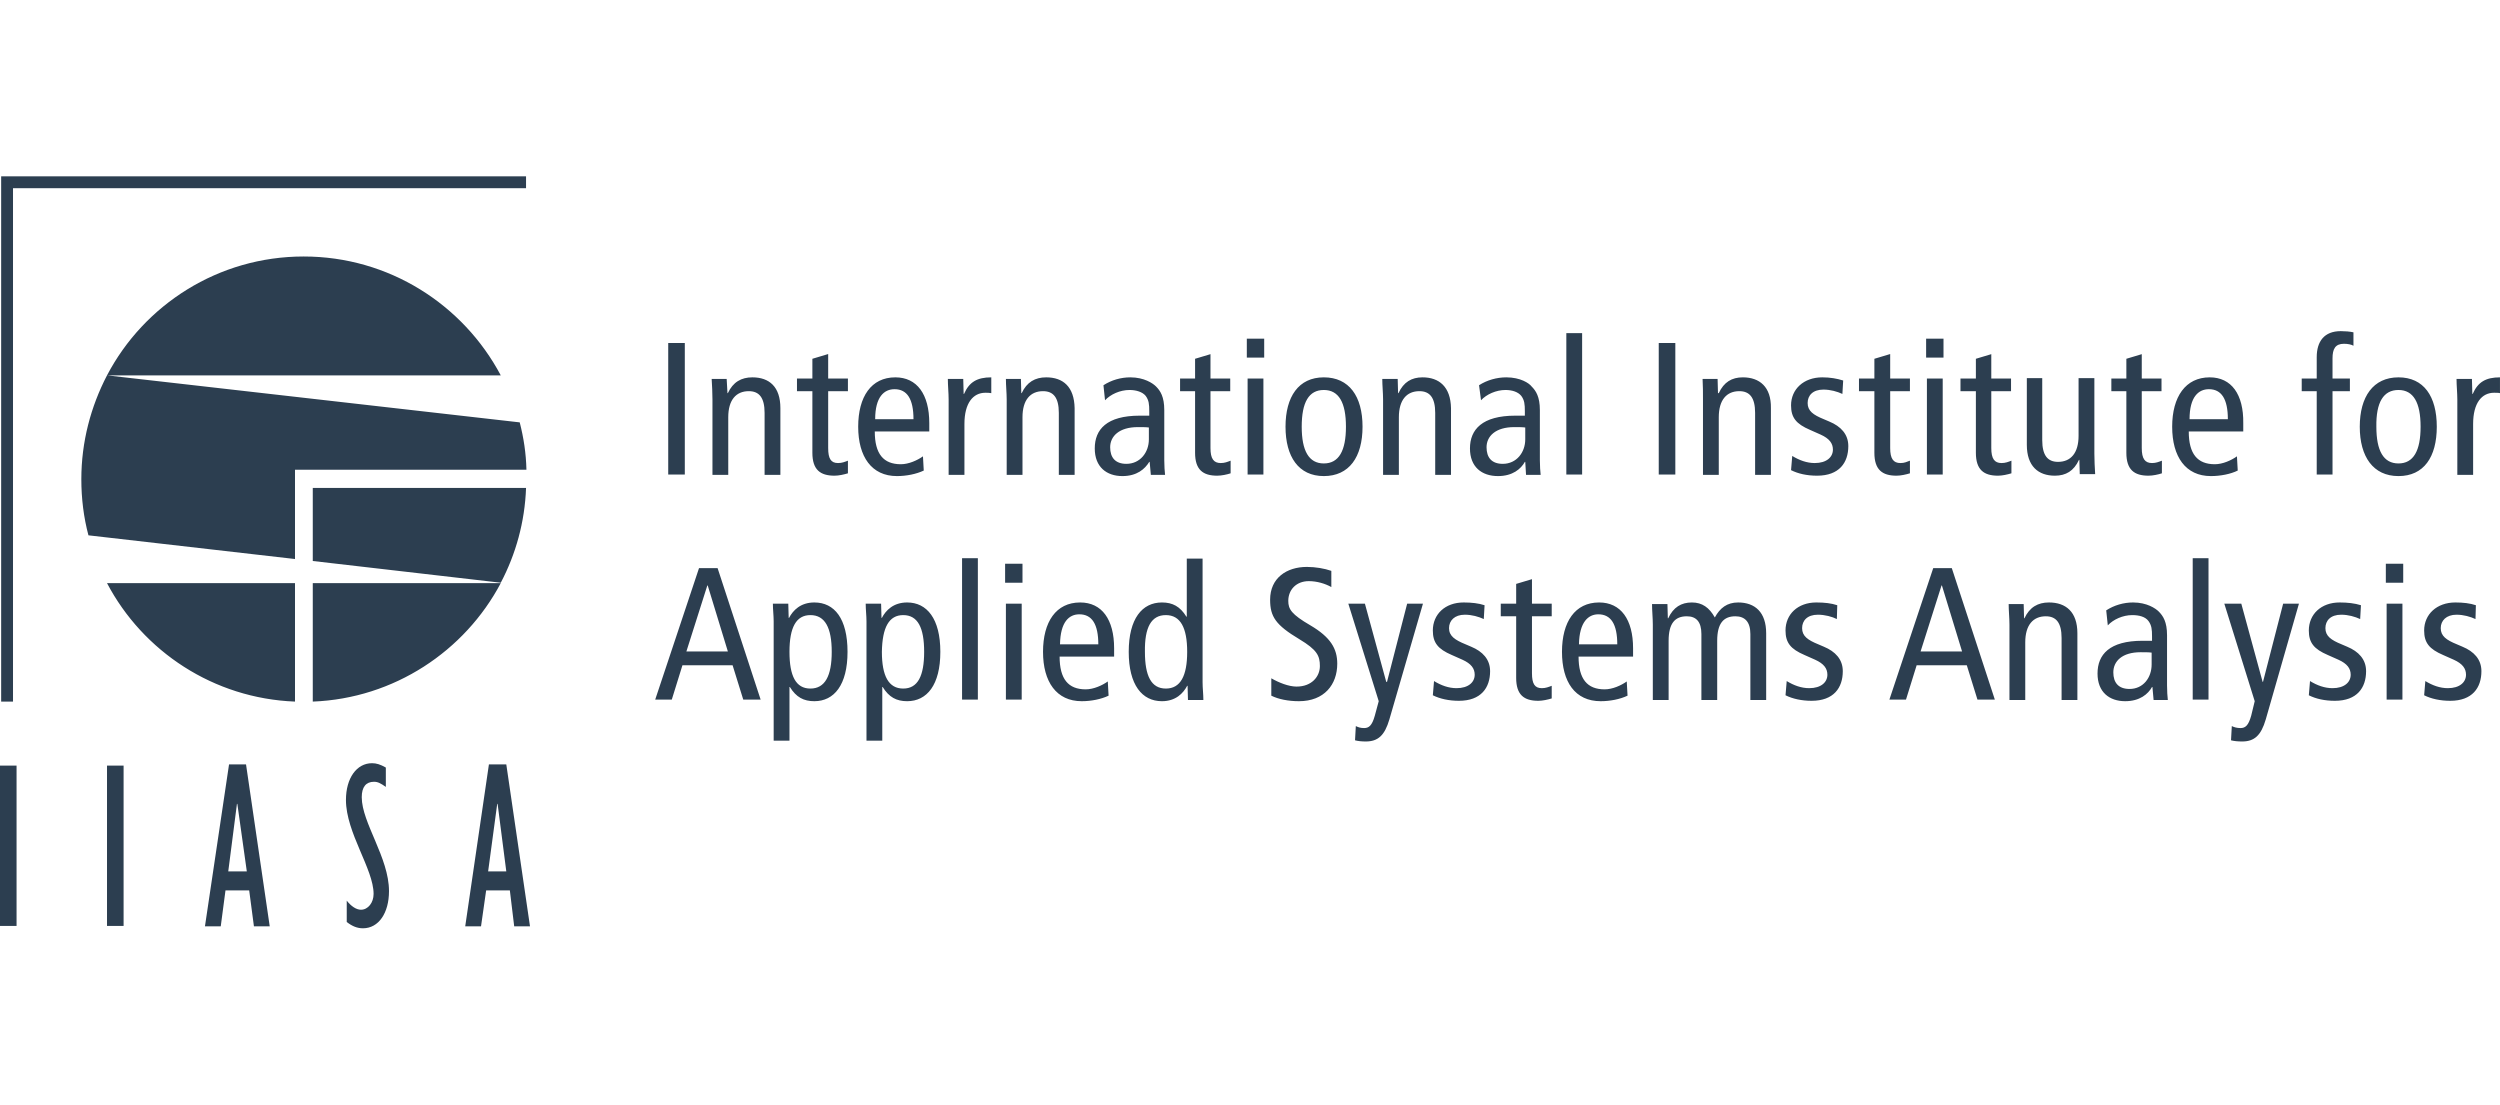
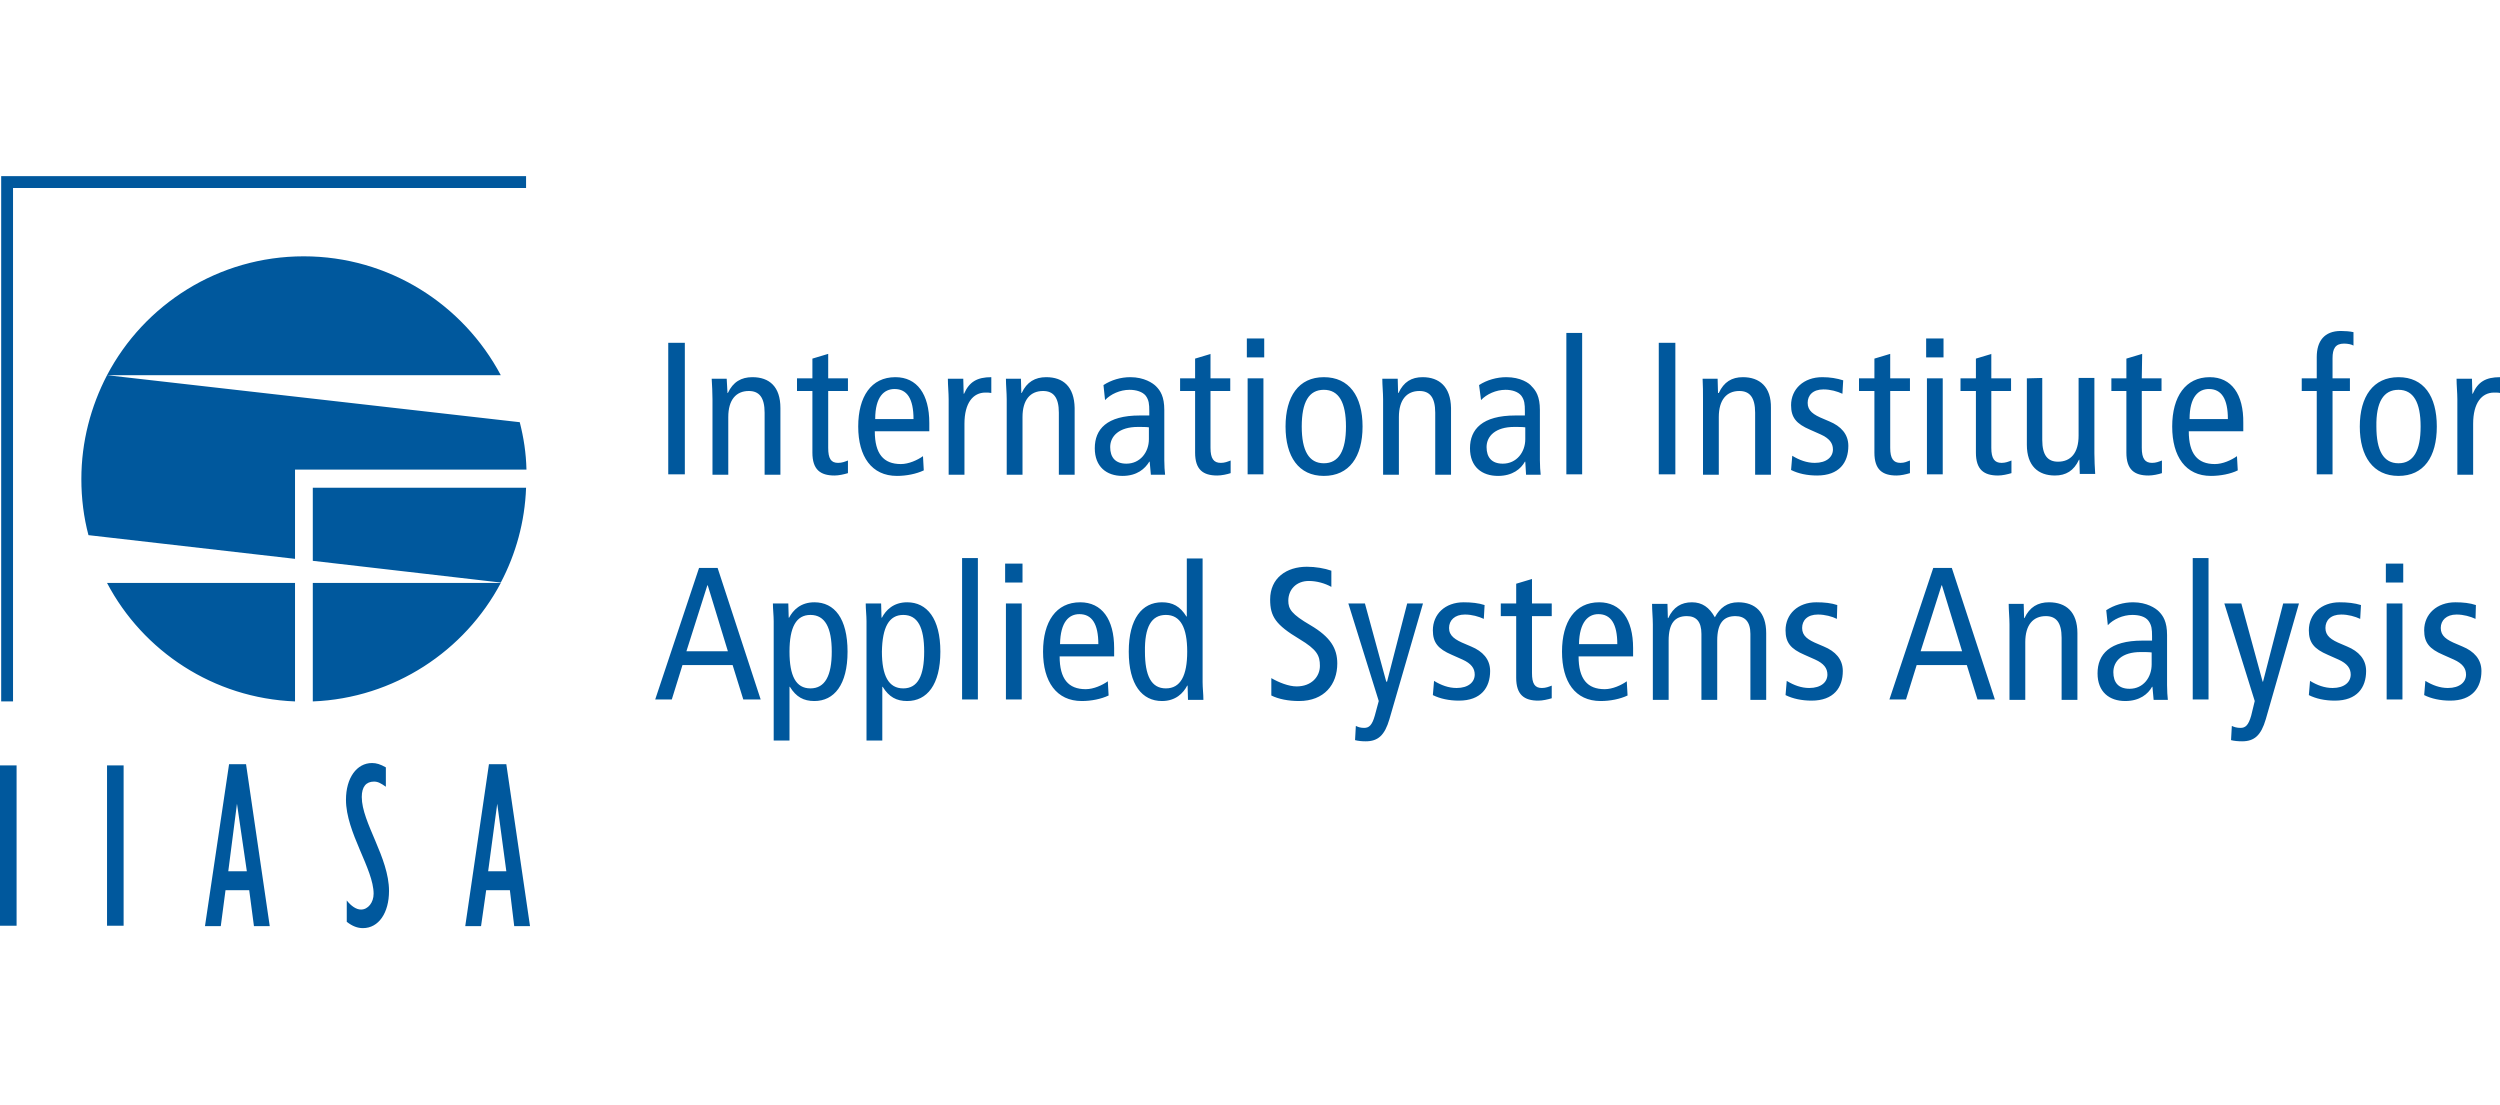
- <svg xmlns="http://www.w3.org/2000/svg" viewBox="0 0 633 279.7">
-   <path fill="#2c3e50" d="M.294 44.644v133h3v-130h129.9v-3H.294zm76.6 20.3c-21.6 0-40.4 12.2-49.8 30.1h99.7c-9.5-17.9-28.3-30.1-49.9-30.1zm-49.8 30.1c-4.1 7.9-6.5 16.8-6.5 26.3 0 4.9.6 9.7 1.8 14.2l52.3 6v-22.6h58.6c-.1-4.2-.7-8.1-1.7-12l-104.5-11.9zm565.6-11.2c-4.2 0-6.1 2.6-6.1 6.6v5.4h-3.8v3.2h3.8v21.1h4v-21.1h4.4v-3.2h-4.4v-5.1c0-2.4.7-3.7 2.9-3.7 1 0 1.9.2 2.4.5v-3.4c-.9-.2-2.1-.3-3.2-.3zm-196.1.5v35.8h4v-35.8h-4zm-80.9 1.4v4.8h4.4v-4.8h-4.4zm172 0v4.8h4.4v-4.8h-4.4zm-318.5 1.1v33.3h4.2v-33.3h-4.2zm250.8 0v33.3h4.2v-33.3h-4.2zm-210.3 2.8l-4 1.2v5h-3.9v3.2h3.9v15.6c0 4.3 2 5.8 5.6 5.8 1.1 0 2.4-.3 3.4-.6v-3.2c-.8.3-1.5.6-2.5.6-1.8 0-2.5-1.1-2.5-3.8v-14.4h5v-3.2h-5v-6.2zm96.9 0l-4 1.2v5h-3.8v3.2h3.8v15.6c0 4.3 2 5.8 5.6 5.8 1.1 0 2.5-.3 3.4-.6v-3.2c-.8.3-1.5.6-2.5.6-1.8 0-2.6-1.1-2.6-3.8v-14.4h5v-3.2h-5v-6.2zm172 0l-4 1.2v5h-3.9v3.2h3.9v15.6c0 4.3 2 5.8 5.6 5.8 1.1 0 2.4-.3 3.4-.6v-3.2c-.8.3-1.4.6-2.4.6-1.8 0-2.6-1.1-2.6-3.8v-14.4h5v-3.2h-5v-6.2zm25.7 0l-4 1.2v5h-3.9v3.2h3.9v15.6c0 4.3 2 5.8 5.6 5.8 1.1 0 2.4-.3 3.4-.6v-3.2c-.8.3-1.5.6-2.5.6-1.8 0-2.6-1.1-2.6-3.8v-14.4h5v-3.2h-5v-6.2zm38.1 0l-4 1.2v5h-3.8v3.2h3.8v15.6c0 4.3 2 5.8 5.6 5.8 1.1 0 2.5-.3 3.4-.6v-3.2c-.8.3-1.5.6-2.5.6-1.8 0-2.6-1.1-2.6-3.8v-14.4h5v-3.2h-5v-6.2zm-351.9 5.9c-2.8 0-4.9 1.2-6.2 4h-.1l-.2-3.6h-3.8c.1 1.7.2 3.5.2 5.2v19.1h4v-14.6c0-4.4 2-6.6 5.2-6.6 2.6 0 4 1.6 4 5.5v15.7h4v-16.9c0-5.4-2.8-7.8-7.1-7.8zm36.2 0c-6.1 0-9.4 4.9-9.4 12.5s3.4 12.5 9.8 12.5c2.4 0 4.9-.5 6.8-1.4l-.2-3.6c-1.4 1-3.6 2-5.6 2-4.4 0-6.6-2.6-6.6-8.3h13.8v-2.1c0-7.3-3.1-11.6-8.6-11.6zm24.3 0c-3.6 0-5.6 1.2-6.9 4.2h-.1l-.1-3.8h-3.9c0 1.7.2 3.5.2 5.2v19.1h4v-12.9c0-5.3 2.2-7.9 5.3-7.9.5 0 1 0 1.5.1v-4zm13.9 0c-2.8 0-4.9 1.2-6.2 4h-.1l-.1-3.6h-3.8c0 1.7.2 3.5.2 5.2v19.1h4v-14.6c0-4.4 2-6.6 5.2-6.6 2.6 0 4 1.6 4 5.5v15.7h4v-16.9c-.1-5.4-2.9-7.8-7.2-7.8zm21.3 0c-2.4 0-4.8.7-6.8 2l.4 3.8c1.4-1.5 3.8-2.6 6.2-2.6 1.7 0 3.3.5 4.1 1.5.8 1.1.9 2.1.9 3.9v1.1h-2.4c-8.4 0-11.4 3.5-11.4 8.3 0 4.7 3 7 7 7 3.7 0 5.7-1.8 6.8-3.6h.1l.3 3.3h3.6c-.1-.9-.2-2.3-.2-3.7v-12.7c0-3.4-1-4.9-2.1-6-.8-.8-3-2.3-6.5-2.3zm49 0c-6.4 0-9.7 4.9-9.7 12.5s3.3 12.5 9.7 12.5c6.4 0 9.8-4.8 9.8-12.5s-3.4-12.5-9.8-12.5zm25 0c-2.8 0-4.8 1.2-6.1 4h-.1l-.1-3.6h-3.9c0 1.7.2 3.5.2 5.2v19.1h4v-14.6c0-4.4 2-6.6 5.2-6.6 2.6 0 4 1.6 4 5.5v15.7h4v-16.9c-.1-5.4-3-7.8-7.2-7.8zm21.2 0c-2.4 0-4.9.7-6.9 2l.5 3.8c1.4-1.5 3.8-2.6 6.2-2.6 1.7 0 3.2.5 4 1.5.8 1.1.9 2.1.9 3.9v1.1h-2.4c-8.4 0-11.5 3.5-11.5 8.3 0 4.7 3 7 7.1 7 3.7 0 5.8-1.8 6.8-3.6h.1l.2 3.3h3.7c-.1-.9-.2-2.3-.2-3.7v-12.7c0-3.4-1-4.9-2.1-6-.6-.8-2.8-2.3-6.4-2.3zm59.9 0c-2.8 0-4.8 1.2-6.1 4h-.2l-.1-3.6h-3.8c.1 1.7.1 3.5.1 5.2v19.1h4v-14.6c0-4.4 2-6.6 5.2-6.6 2.6 0 4 1.6 4 5.5v15.7h4v-16.9c.1-5.4-2.9-7.8-7.1-7.8zm20.1 0c-4.7 0-7.9 3-7.9 7.1 0 3.1 1.3 4.7 4.8 6.2l2.7 1.2c2.2 1 3.1 2.2 3.1 3.8 0 1.9-1.6 3.4-4.6 3.4-2 0-3.9-.7-5.7-1.8l-.3 3.6c1.8.9 4 1.4 6.6 1.4 5.6 0 7.9-3.3 7.9-7.5 0-3-1.9-5-4.8-6.2l-1.4-.6c-2.7-1.1-4.1-2.1-4.1-4.1 0-1.9 1.3-3.4 4-3.4 1.8 0 3.5.5 4.8 1.1l.2-3.4c-1.6-.5-3.3-.8-5.3-.8zm98.1 0c-6.1 0-9.5 4.9-9.5 12.5s3.4 12.5 9.8 12.5c2.4 0 5-.5 6.8-1.4l-.2-3.6c-1.4 1-3.6 2-5.6 2-4.4 0-6.6-2.6-6.6-8.3h13.8v-2.1c.1-7.3-3-11.6-8.5-11.6zm47.8 0c-6.4 0-9.8 4.9-9.8 12.5s3.4 12.5 9.8 12.5 9.7-4.8 9.7-12.5-3.3-12.5-9.7-12.5zm25.7 0c-3.6 0-5.6 1.2-6.9 4.2h-.1l-.1-3.8h-3.9c0 1.7.2 3.5.2 5.2v19.1h4v-12.9c0-5.3 2.2-7.9 5.3-7.9.5 0 1.1 0 1.5.1v-4zm-317.1.3v24.3h4v-24.3h-4zm172 0v24.3h4v-24.3h-4zm25.3 0v16.8c0 5.4 2.9 7.8 7.1 7.8 2.8 0 4.8-1.2 6.1-4h.1l.1 3.6h3.9c-.1-1.7-.2-3.5-.2-5.2v-19.1h-4v14.6c0 4.4-2 6.6-5.2 6.6-2.6 0-4-1.6-4-5.5v-15.7h-3.9zm-286.7 2.7c3.2 0 4.8 2.5 4.8 7.6h-9.7c0-5.7 2.3-7.6 4.9-7.6zm332.8 0c3.2 0 4.8 2.5 4.8 7.6h-9.7c0-5.7 2.3-7.6 4.9-7.6zm-224.1.2c3.8 0 5.6 3.2 5.6 9.3 0 6.1-1.8 9.3-5.6 9.3s-5.6-3.2-5.6-9.3c0-6.2 1.8-9.3 5.6-9.3zm272.1 0c3.8 0 5.6 3.2 5.6 9.3 0 6.1-1.8 9.3-5.6 9.3s-5.6-3.2-5.6-9.3c-.1-6.2 1.8-9.3 5.6-9.3zm-319.2 9.4c1.1 0 2.1 0 2.8.1v3c0 3.3-2.2 6.2-5.7 6.2-2.8 0-4.1-1.6-4.1-4.2 0-2.8 2.3-5.1 7-5.1zm95.3 0c1.1 0 2.1 0 2.8.1v3c0 3.3-2.2 6.2-5.7 6.2-2.8 0-4.1-1.6-4.1-4.2 0-2.8 2.3-5.1 7-5.1zm-304.2 15.4v18.5l47.6 5.5c3.8-7.2 6.1-15.4 6.4-24h-54zm47.6 24.1h-47.6v30c20.6-.8 38.5-12.8 47.6-30zm116.8-6.3v35.8h4v-35.8h-4zm56.9 0v14.8h-.1c-1.6-2.6-3.5-3.6-6.2-3.6-5 0-8.4 4.1-8.4 12.5s3.4 12.5 8.4 12.5c3.5 0 5.4-2 6.4-3.9h.1l.1 3.6h3.9c0-1.5-.2-3-.2-4.5v-31.3h-4zm254.7 0v35.8h4v-35.8h-4zm-300.7 1.4v4.8h4.4v-4.8h-4.4zm349.6 0v4.8h4.4v-4.8h-4.4zm-273.2.8c-5.1 0-9.3 2.8-9.3 8.3 0 4.3 1.4 6.4 7.4 10 4.5 2.7 5.2 4.2 5.2 6.8 0 2.7-2.1 5.2-5.9 5.2-2 0-4.5-1-6.4-2.1v4.4c1.8.9 4.3 1.4 7 1.4 6.4 0 9.7-4.2 9.7-9.5 0-3.8-1.7-6.7-6.8-9.7-4.8-2.8-5.6-4.1-5.6-6.2 0-2.8 2-5 5.2-5 2 0 4.1.6 5.7 1.5v-4.1c-1.7-.6-4-1-6.2-1zm-153.9.3l-11.1 33.3h4.2l2.7-8.7h12.7l2.7 8.7h4.4l-10.9-33.3h-4.7zm312.5 0l-11.1 33.3h4.2l2.7-8.7h12.7l2.7 8.7h4.4l-10.9-33.3h-4.7zm-101.6 2.8l-4 1.2v5h-3.9v3.2h3.9v15.6c0 4.3 2 5.8 5.6 5.8 1.1 0 2.4-.3 3.4-.6v-3.2c-.8.3-1.5.6-2.5.6-1.8 0-2.5-1.1-2.5-3.8v-14.4h5v-3.2h-5v-6.2zm-360.8 1c9.1 17.3 27 29.2 47.6 30v-30h-47.6zm152 .6h.1l5.1 16.7h-10.5l5.3-16.7zm312.5 0h.1l5.1 16.7h-10.5l5.3-16.7zm-285.4 4.3c-3.5 0-5.4 2-6.4 3.9h-.1l-.1-3.6h-3.9c0 1.5.2 3 .2 4.5v30.2h4v-13.6h.1c1.6 2.6 3.5 3.6 6.2 3.6 5 0 8.4-4.1 8.4-12.5s-3.3-12.5-8.4-12.5zm23.5 0c-3.5 0-5.4 2-6.4 3.9h-.1l-.1-3.6h-3.9c0 1.5.2 3 .2 4.5v30.2h4v-13.6h.1c1.6 2.6 3.5 3.6 6.2 3.6 5 0 8.4-4.1 8.4-12.5s-3.4-12.5-8.4-12.5zm43.8 0c-6.1 0-9.4 4.9-9.4 12.5s3.4 12.5 9.8 12.5c2.4 0 4.9-.5 6.8-1.4l-.2-3.6c-1.4 1-3.6 2-5.6 2-4.4 0-6.6-2.6-6.6-8.3h13.8v-2.1c0-7.3-3.1-11.6-8.6-11.6zm97.1 0c-4.7 0-7.8 3-7.8 7.1 0 3.1 1.3 4.7 4.8 6.2l2.7 1.2c2.2 1 3.1 2.2 3.1 3.8 0 1.9-1.6 3.4-4.6 3.4-2 0-3.9-.7-5.7-1.8l-.3 3.6c1.8.9 4.1 1.4 6.6 1.4 5.6 0 7.9-3.3 7.9-7.5 0-3-1.9-5-4.8-6.2l-1.4-.6c-2.7-1.1-4.2-2.1-4.2-4.1 0-1.9 1.4-3.4 4-3.4 1.8 0 3.5.5 4.8 1.1l.2-3.5c-1.5-.5-3.3-.7-5.3-.7zm34.3 0c-6.1 0-9.4 4.9-9.4 12.5s3.3 12.5 9.8 12.5c2.4 0 4.9-.5 6.8-1.4l-.2-3.6c-1.4 1-3.6 2-5.6 2-4.4 0-6.6-2.6-6.6-8.3h13.8v-2.1c0-7.3-3.1-11.6-8.6-11.6zm23.5 0c-2.7 0-4.7 1.2-6 4h-.1l-.1-3.6h-3.9c0 1.7.2 3.5.2 5.2v19.1h4v-15c0-4.4 1.6-6.2 4.6-6.2 2.4 0 3.7 1.4 3.7 4.5v16.7h4v-15c0-4.4 1.6-6.2 4.6-6.2 2.4 0 3.8 1.4 3.8 4.5v16.7h4v-16.9c0-5.3-2.8-7.8-7.1-7.8-2.8 0-4.6 1.4-5.9 3.8-1.4-2.5-3.2-3.8-5.8-3.8zm31.5 0c-4.7 0-7.8 3-7.8 7.1 0 3.1 1.3 4.7 4.8 6.2l2.7 1.2c2.2 1 3.1 2.2 3.1 3.8 0 1.9-1.6 3.4-4.6 3.4-2 0-3.9-.7-5.7-1.8l-.3 3.6c1.8.9 4.1 1.4 6.6 1.4 5.6 0 7.9-3.3 7.9-7.5 0-3-1.9-5-4.8-6.2l-1.4-.6c-2.7-1.1-4.1-2.1-4.1-4.1 0-1.9 1.3-3.4 4-3.4 1.8 0 3.6.5 4.8 1.1l.1-3.5c-1.5-.5-3.2-.7-5.3-.7zm58.9 0c-2.8 0-4.9 1.2-6.2 4h-.1l-.1-3.6h-3.8c0 1.7.2 3.5.2 5.2v19.1h4v-14.6c0-4.4 2-6.6 5.2-6.6 2.6 0 4 1.6 4 5.5v15.7h4v-16.9c0-5.4-2.9-7.8-7.2-7.8zm21.3 0c-2.4 0-4.8.7-6.8 2l.4 3.8c1.4-1.5 3.8-2.6 6.2-2.6 1.7 0 3.3.4 4.1 1.5.8 1.1.9 2.1.9 3.9v1.1h-2.4c-8.4 0-11.4 3.5-11.4 8.3 0 4.7 3 7 7 7 3.7 0 5.8-1.8 6.8-3.6h.1l.3 3.3h3.6c-.1-.9-.2-2.3-.2-3.7v-12.7c0-3.4-1-4.9-2.1-6-.8-.8-3-2.3-6.5-2.3zm52.3 0c-4.7 0-7.8 3-7.8 7.1 0 3.1 1.3 4.7 4.8 6.2l2.7 1.2c2.2 1 3.1 2.2 3.1 3.8 0 1.9-1.6 3.4-4.6 3.4-2 0-3.9-.7-5.7-1.8l-.3 3.6c1.8.9 4 1.4 6.6 1.4 5.6 0 7.9-3.3 7.9-7.5 0-3-1.9-5-4.8-6.2l-1.4-.6c-2.7-1.1-4.1-2.1-4.1-4.1 0-1.9 1.3-3.4 4-3.4 1.8 0 3.5.5 4.8 1.1l.2-3.5c-1.6-.5-3.4-.7-5.4-.7zm29.3 0c-4.7 0-7.9 3-7.9 7.1 0 3.1 1.3 4.7 4.8 6.2l2.7 1.2c2.2 1 3.1 2.2 3.1 3.8 0 1.9-1.6 3.4-4.6 3.4-2 0-3.9-.7-5.7-1.8l-.3 3.6c1.8.9 4.1 1.4 6.6 1.4 5.6 0 7.9-3.3 7.9-7.5 0-3-1.9-5-4.8-6.2l-1.4-.6c-2.7-1.1-4.1-2.1-4.1-4.1 0-1.9 1.4-3.4 4-3.4 1.8 0 3.5.5 4.8 1.1l.1-3.5c-1.5-.5-3.2-.7-5.2-.7zm-367 .3v24.3h4v-24.3h-4zm86.7 0l7.7 24.7-1 3.7c-.7 2.5-1.5 3.1-2.7 3.1-.9 0-1.5-.2-2.1-.5l-.2 3.6c.7.2 1.7.3 2.7.3 3.1 0 4.8-1.5 6-5.6l8.5-29.3h-4l-5.1 19.8h-.2l-5.4-19.8h-4.2zm221.8 0l7.7 24.7-.9 3.7c-.7 2.5-1.5 3.1-2.7 3.1-.9 0-1.6-.2-2.2-.5l-.2 3.6c.7.2 1.8.3 2.8.3 3.1 0 4.8-1.5 6-5.6l8.4-29.3h-4l-5.1 19.8h-.1l-5.4-19.8h-4.3zm41.1 0v24.3h4v-24.3h-4zm-331 2.7c3.2 0 4.8 2.5 4.8 7.6h-9.7c.1-5.7 2.3-7.6 4.9-7.6zm131.4 0c3.2 0 4.8 2.5 4.8 7.6h-9.7c.1-5.7 2.4-7.6 4.9-7.6zm-199.5.2c3.7 0 5.4 3.2 5.4 9.3 0 6.1-1.7 9.3-5.4 9.3s-5.3-3.2-5.3-9.3c0-6.2 1.7-9.3 5.3-9.3zm23.5 0c3.7 0 5.3 3.2 5.3 9.3 0 6.1-1.6 9.3-5.3 9.3-3.7 0-5.4-3.2-5.4-9.3.1-6.2 1.8-9.3 5.4-9.3zm66.5 0c3.7 0 5.4 3.2 5.4 9.3 0 6.1-1.7 9.3-5.4 9.3s-5.3-3.2-5.3-9.3c-.1-6.2 1.6-9.3 5.3-9.3zm246.8 9.4c1.1 0 2.1 0 2.8.1v3c0 3.3-2.1 6.2-5.6 6.2-2.8 0-4.1-1.6-4.1-4.2 0-2.8 2.2-5.1 6.9-5.1zm-447.8 28.1c-3.9 0-6.6 3.8-6.6 9.3 0 8.3 7 17.5 7 23.8 0 2.2-1.4 4-3.2 4-1.2 0-2.5-.9-3.6-2.3v5.4c1.4 1.1 2.7 1.6 4.1 1.6 4 0 6.6-3.9 6.6-9.4 0-8.5-6.9-17.3-6.9-23.8 0-2.6 1.1-3.9 3.1-3.9 1 0 1.7.4 3 1.3v-4.9c-1.4-.8-2.4-1.1-3.5-1.1zm-36.2.3l-6.1 41h4l1.2-9.1h6l1.2 9.1h4l-6-41h-4.3zm65.8 0l-6 41h4l1.3-9.1h6l1.1 9.1h4l-6-41h-4.4zm-123.8.3v40.6h4.2v-40.6h-4.2zm27.1 0v40.6h4.2v-40.6h-4.2zm32.9 9.7h.1l2.4 17.1h-4.7l2.2-17.1zm65.9 0h.1l2.2 17.1h-4.6l2.3-17.1z" />
+ <svg xmlns="http://www.w3.org/2000/svg" id="Ebene_1" x="0" y="0" version="1.1" viewBox="0 0 633 279.7" xml:space="preserve">
+   <style>.st0{fill:#00589d}</style>
+   <path d="M.3 44.6v133h3v-130h129.9v-3H.3zm76.6 20.3c-21.6 0-40.4 12.2-49.8 30.1h99.7c-9.5-17.9-28.3-30.1-49.9-30.1zM27.1 95c-4.1 7.9-6.5 16.8-6.5 26.3 0 4.9.6 9.7 1.8 14.2l52.3 6v-22.6h58.6c-.1-4.2-.7-8.1-1.7-12L27.1 95zm565.6-11.2c-4.2 0-6.1 2.6-6.1 6.6v5.4h-3.8V99h3.8v21.1h4V99h4.4v-3.2h-4.4v-5.1c0-2.4.7-3.7 2.9-3.7 1 0 1.9.2 2.4.5v-3.4c-.9-.2-2.1-.3-3.2-.3zm-196.1.5v35.8h4V84.3h-4zm-80.9 1.4v4.8h4.4v-4.8h-4.4zm172 0v4.8h4.4v-4.8h-4.4zm-318.5 1.1v33.3h4.2V86.8h-4.2zm250.8 0v33.3h4.2V86.8H420zm-210.3 2.8l-4 1.2v5h-3.9V99h3.9v15.6c0 4.3 2 5.8 5.6 5.8 1.1 0 2.4-.3 3.4-.6v-3.2c-.8.3-1.5.6-2.5.6-1.8 0-2.5-1.1-2.5-3.8V99h5v-3.2h-5v-6.2zm96.9 0l-4 1.2v5h-3.8V99h3.8v15.6c0 4.3 2 5.8 5.6 5.8 1.1 0 2.5-.3 3.4-.6v-3.2c-.8.3-1.5.6-2.5.6-1.8 0-2.6-1.1-2.6-3.8V99h5v-3.2h-5v-6.2h.1zm172 0l-4 1.2v5h-3.9V99h3.9v15.6c0 4.3 2 5.8 5.6 5.8 1.1 0 2.4-.3 3.4-.6v-3.2c-.8.3-1.4.6-2.4.6-1.8 0-2.6-1.1-2.6-3.8V99h5v-3.2h-5v-6.2zm25.7 0l-4 1.2v5h-3.9V99h3.9v15.6c0 4.3 2 5.8 5.6 5.8 1.1 0 2.4-.3 3.4-.6v-3.2c-.8.3-1.5.6-2.5.6-1.8 0-2.6-1.1-2.6-3.8V99h5v-3.2h-5v-6.2h.1zm38.1 0l-4 1.2v5h-3.8V99h3.8v15.6c0 4.3 2 5.8 5.6 5.8 1.1 0 2.5-.3 3.4-.6v-3.2c-.8.3-1.5.6-2.5.6-1.8 0-2.6-1.1-2.6-3.8V99h5v-3.2h-5l.1-6.2zm-351.9 5.9c-2.8 0-4.9 1.2-6.2 4h-.1l-.2-3.6h-3.8c.1 1.7.2 3.5.2 5.2v19.1h4v-14.6c0-4.4 2-6.6 5.2-6.6 2.6 0 4 1.6 4 5.5v15.7h4v-16.9c0-5.4-2.8-7.8-7.1-7.8zm36.2 0c-6.1 0-9.4 4.9-9.4 12.5s3.4 12.5 9.8 12.5c2.4 0 4.9-.5 6.8-1.4l-.2-3.6c-1.4 1-3.6 2-5.6 2-4.4 0-6.6-2.6-6.6-8.3h13.8v-2.1c0-7.3-3.1-11.6-8.6-11.6zm24.3 0c-3.6 0-5.6 1.2-6.9 4.2h-.1l-.1-3.8H240c0 1.7.2 3.5.2 5.2v19.1h4v-12.9c0-5.3 2.2-7.9 5.3-7.9.5 0 1 0 1.5.1v-4zm13.9 0c-2.8 0-4.9 1.2-6.2 4h-.1l-.1-3.6h-3.8c0 1.7.2 3.5.2 5.2v19.1h4v-14.6c0-4.4 2-6.6 5.2-6.6 2.6 0 4 1.6 4 5.5v15.7h4v-16.9c-.1-5.4-2.9-7.8-7.2-7.8zm21.3 0c-2.4 0-4.8.7-6.8 2l.4 3.8c1.4-1.5 3.8-2.6 6.2-2.6 1.7 0 3.3.5 4.1 1.5.8 1.1.9 2.1.9 3.9v1.1h-2.4c-8.4 0-11.4 3.5-11.4 8.3 0 4.7 3 7 7 7 3.7 0 5.7-1.8 6.8-3.6h.1l.3 3.3h3.6c-.1-.9-.2-2.3-.2-3.7v-12.7c0-3.4-1-4.9-2.1-6-.8-.8-3-2.3-6.5-2.3zm49 0c-6.4 0-9.7 4.9-9.7 12.5s3.3 12.5 9.7 12.5c6.4 0 9.8-4.8 9.8-12.5s-3.4-12.5-9.8-12.5zm25 0c-2.8 0-4.8 1.2-6.1 4h-.1l-.1-3.6H350c0 1.7.2 3.5.2 5.2v19.1h4v-14.6c0-4.4 2-6.6 5.2-6.6 2.6 0 4 1.6 4 5.5v15.7h4v-16.9c-.1-5.4-3-7.8-7.2-7.8zm21.2 0c-2.4 0-4.9.7-6.9 2l.5 3.8c1.4-1.5 3.8-2.6 6.2-2.6 1.7 0 3.2.5 4 1.5.8 1.1.9 2.1.9 3.9v1.1h-2.4c-8.4 0-11.5 3.5-11.5 8.3 0 4.7 3 7 7.1 7 3.7 0 5.8-1.8 6.8-3.6h.1l.2 3.3h3.7c-.1-.9-.2-2.3-.2-3.7v-12.7c0-3.4-1-4.9-2.1-6-.6-.8-2.8-2.3-6.4-2.3zm59.9 0c-2.8 0-4.8 1.2-6.1 4h-.2l-.1-3.6h-3.8c.1 1.7.1 3.5.1 5.2v19.1h4v-14.6c0-4.4 2-6.6 5.2-6.6 2.6 0 4 1.6 4 5.5v15.7h4v-16.9c.1-5.4-2.9-7.8-7.1-7.8zm20.1 0c-4.7 0-7.9 3-7.9 7.1 0 3.1 1.3 4.7 4.8 6.2l2.7 1.2c2.2 1 3.1 2.2 3.1 3.8 0 1.9-1.6 3.4-4.6 3.4-2 0-3.9-.7-5.7-1.8l-.3 3.6c1.8.9 4 1.4 6.6 1.4 5.6 0 7.9-3.3 7.9-7.5 0-3-1.9-5-4.8-6.2l-1.4-.6c-2.7-1.1-4.1-2.1-4.1-4.1 0-1.9 1.3-3.4 4-3.4 1.8 0 3.5.5 4.8 1.1l.2-3.4c-1.6-.5-3.3-.8-5.3-.8zm98.1 0c-6.1 0-9.5 4.9-9.5 12.5s3.4 12.5 9.8 12.5c2.4 0 5-.5 6.8-1.4l-.2-3.6c-1.4 1-3.6 2-5.6 2-4.4 0-6.6-2.6-6.6-8.3H568v-2.1c.1-7.3-3-11.6-8.5-11.6zm47.8 0c-6.4 0-9.8 4.9-9.8 12.5s3.4 12.5 9.8 12.5 9.7-4.8 9.7-12.5-3.3-12.5-9.7-12.5zm25.7 0c-3.6 0-5.6 1.2-6.9 4.2h-.1l-.1-3.8H622c0 1.7.2 3.5.2 5.2v19.1h4v-12.9c0-5.3 2.2-7.9 5.3-7.9.5 0 1.1 0 1.5.1v-4zm-317.1.3v24.3h4V95.8h-4zm172 0v24.3h4V95.8h-4zm25.3 0v16.8c0 5.4 2.9 7.8 7.1 7.8 2.8 0 4.8-1.2 6.1-4h.1l.1 3.6h3.9c-.1-1.7-.2-3.5-.2-5.2V95.7h-4v14.6c0 4.4-2 6.6-5.2 6.6-2.6 0-4-1.6-4-5.5V95.7l-3.9.1zm-286.7 2.7c3.2 0 4.8 2.5 4.8 7.6h-9.7c0-5.7 2.3-7.6 4.9-7.6zm332.8 0c3.2 0 4.8 2.5 4.8 7.6h-9.7c0-5.7 2.3-7.6 4.9-7.6zm-224.1.2c3.8 0 5.6 3.2 5.6 9.3 0 6.1-1.8 9.3-5.6 9.3s-5.6-3.2-5.6-9.3c0-6.2 1.8-9.3 5.6-9.3zm272.1 0c3.8 0 5.6 3.2 5.6 9.3 0 6.1-1.8 9.3-5.6 9.3s-5.6-3.2-5.6-9.3c-.1-6.2 1.8-9.3 5.6-9.3zm-319.2 9.4c1.1 0 2.1 0 2.8.1v3c0 3.3-2.2 6.2-5.7 6.2-2.8 0-4.1-1.6-4.1-4.2 0-2.8 2.3-5.1 7-5.1zm95.3 0c1.1 0 2.1 0 2.8.1v3c0 3.3-2.2 6.2-5.7 6.2-2.8 0-4.1-1.6-4.1-4.2 0-2.8 2.3-5.1 7-5.1zM79.2 123.5V142l47.6 5.5c3.8-7.2 6.1-15.4 6.4-24h-54zm47.6 24.1H79.2v30c20.6-.8 38.5-12.8 47.6-30zm116.8-6.3v35.8h4v-35.8h-4zm56.9 0v14.8h-.1c-1.6-2.6-3.5-3.6-6.2-3.6-5 0-8.4 4.1-8.4 12.5s3.4 12.5 8.4 12.5c3.5 0 5.4-2 6.4-3.9h.1l.1 3.6h3.9c0-1.5-.2-3-.2-4.5v-31.3h-4v-.1zm254.7 0v35.8h4v-35.8h-4zm-300.7 1.4v4.8h4.4v-4.8h-4.4zm349.6 0v4.8h4.4v-4.8h-4.4zm-273.2.8c-5.1 0-9.3 2.8-9.3 8.3 0 4.3 1.4 6.4 7.4 10 4.5 2.7 5.2 4.2 5.2 6.8 0 2.7-2.1 5.2-5.9 5.2-2 0-4.5-1-6.4-2.1v4.4c1.8.9 4.3 1.4 7 1.4 6.4 0 9.7-4.2 9.7-9.5 0-3.8-1.7-6.7-6.8-9.7-4.8-2.8-5.6-4.1-5.6-6.2 0-2.8 2-5 5.2-5 2 0 4.1.6 5.7 1.5v-4.1c-1.7-.6-4-1-6.2-1zm-153.9.3l-11.1 33.3h4.2l2.7-8.7h12.7l2.7 8.7h4.4l-10.9-33.3H177zm312.5 0l-11.1 33.3h4.2l2.7-8.7H498l2.7 8.7h4.4l-10.9-33.3h-4.7zm-101.6 2.8l-4 1.2v5H380v3.2h3.9v15.6c0 4.3 2 5.8 5.6 5.8 1.1 0 2.4-.3 3.4-.6v-3.2c-.8.3-1.5.6-2.5.6-1.8 0-2.5-1.1-2.5-3.8V156h5v-3.2h-5v-6.2zm-360.8 1c9.1 17.3 27 29.2 47.6 30v-30H27.1zm152 .6h.1l5.1 16.7h-10.5l5.3-16.7zm312.5 0h.1l5.1 16.7h-10.5l5.3-16.7zm-285.4 4.3c-3.5 0-5.4 2-6.4 3.9h-.1l-.1-3.6h-3.9c0 1.5.2 3 .2 4.5v30.2h4v-13.6h.1c1.6 2.6 3.5 3.6 6.2 3.6 5 0 8.4-4.1 8.4-12.5s-3.3-12.5-8.4-12.5zm23.5 0c-3.5 0-5.4 2-6.4 3.9h-.1l-.1-3.6h-3.9c0 1.5.2 3 .2 4.5v30.2h4v-13.6h.1c1.6 2.6 3.5 3.6 6.2 3.6 5 0 8.4-4.1 8.4-12.5s-3.4-12.5-8.4-12.5zm43.8 0c-6.1 0-9.4 4.9-9.4 12.5s3.4 12.5 9.8 12.5c2.4 0 4.9-.5 6.8-1.4l-.2-3.6c-1.4 1-3.6 2-5.6 2-4.4 0-6.6-2.6-6.6-8.3h13.8v-2.1c0-7.3-3.1-11.6-8.6-11.6zm97.1 0c-4.7 0-7.8 3-7.8 7.1 0 3.1 1.3 4.7 4.8 6.2l2.7 1.2c2.2 1 3.1 2.2 3.1 3.8 0 1.9-1.6 3.4-4.6 3.4-2 0-3.9-.7-5.7-1.8l-.3 3.6c1.8.9 4.1 1.4 6.6 1.4 5.6 0 7.9-3.3 7.9-7.5 0-3-1.9-5-4.8-6.2l-1.4-.6c-2.7-1.1-4.2-2.1-4.2-4.1 0-1.9 1.4-3.4 4-3.4 1.8 0 3.5.5 4.8 1.1l.2-3.5c-1.5-.5-3.3-.7-5.3-.7zm34.3 0c-6.1 0-9.4 4.9-9.4 12.5s3.3 12.5 9.8 12.5c2.4 0 4.9-.5 6.8-1.4l-.2-3.6c-1.4 1-3.6 2-5.6 2-4.4 0-6.6-2.6-6.6-8.3h13.8v-2.1c0-7.3-3.1-11.6-8.6-11.6zm23.5 0c-2.7 0-4.7 1.2-6 4h-.1l-.1-3.6h-3.9c0 1.7.2 3.5.2 5.2v19.1h4v-15c0-4.4 1.6-6.2 4.6-6.2 2.4 0 3.7 1.4 3.7 4.5v16.7h4v-15c0-4.4 1.6-6.2 4.6-6.2 2.4 0 3.8 1.4 3.8 4.5v16.7h4v-16.9c0-5.3-2.8-7.8-7.1-7.8-2.8 0-4.6 1.4-5.9 3.8-1.4-2.5-3.2-3.8-5.8-3.8zm31.5 0c-4.7 0-7.8 3-7.8 7.1 0 3.1 1.3 4.7 4.8 6.2l2.7 1.2c2.2 1 3.1 2.2 3.1 3.8 0 1.9-1.6 3.4-4.6 3.4-2 0-3.9-.7-5.7-1.8l-.3 3.6c1.8.9 4.1 1.4 6.6 1.4 5.6 0 7.9-3.3 7.9-7.5 0-3-1.9-5-4.8-6.2l-1.4-.6c-2.7-1.1-4.1-2.1-4.1-4.1 0-1.9 1.3-3.4 4-3.4 1.8 0 3.6.5 4.8 1.1l.1-3.5c-1.5-.5-3.2-.7-5.3-.7zm58.9 0c-2.8 0-4.9 1.2-6.2 4h-.1l-.1-3.6h-3.8c0 1.7.2 3.5.2 5.2v19.1h4v-14.6c0-4.4 2-6.6 5.2-6.6 2.6 0 4 1.6 4 5.5v15.7h4v-16.9c0-5.4-2.9-7.8-7.2-7.8zm21.3 0c-2.4 0-4.8.7-6.8 2l.4 3.8c1.4-1.5 3.8-2.6 6.2-2.6 1.7 0 3.3.4 4.1 1.5s.9 2.1.9 3.9v1.1h-2.4c-8.4 0-11.4 3.5-11.4 8.3 0 4.7 3 7 7 7 3.7 0 5.8-1.8 6.8-3.6h.1l.3 3.3h3.6c-.1-.9-.2-2.3-.2-3.7v-12.7c0-3.4-1-4.9-2.1-6-.8-.8-3-2.3-6.5-2.3zm52.3 0c-4.7 0-7.8 3-7.8 7.1 0 3.1 1.3 4.7 4.8 6.2l2.7 1.2c2.2 1 3.1 2.2 3.1 3.8 0 1.9-1.6 3.4-4.6 3.4-2 0-3.9-.7-5.7-1.8l-.3 3.6c1.8.9 4 1.4 6.6 1.4 5.6 0 7.9-3.3 7.9-7.5 0-3-1.9-5-4.8-6.2l-1.4-.6c-2.7-1.1-4.1-2.1-4.1-4.1 0-1.9 1.3-3.4 4-3.4 1.8 0 3.5.5 4.8 1.1l.2-3.5c-1.6-.5-3.4-.7-5.4-.7zm29.3 0c-4.7 0-7.9 3-7.9 7.1 0 3.1 1.3 4.7 4.8 6.2l2.7 1.2c2.2 1 3.1 2.2 3.1 3.8 0 1.9-1.6 3.4-4.6 3.4-2 0-3.9-.7-5.7-1.8l-.3 3.6c1.8.9 4.1 1.4 6.6 1.4 5.6 0 7.9-3.3 7.9-7.5 0-3-1.9-5-4.8-6.2l-1.4-.6c-2.7-1.1-4.1-2.1-4.1-4.1 0-1.9 1.4-3.4 4-3.4 1.8 0 3.5.5 4.8 1.1l.1-3.5c-1.5-.5-3.2-.7-5.2-.7zm-367 .3v24.3h4v-24.3h-4zm86.7 0l7.7 24.7-1 3.7c-.7 2.5-1.5 3.1-2.7 3.1-.9 0-1.5-.2-2.1-.5l-.2 3.6c.7.2 1.7.3 2.7.3 3.1 0 4.8-1.5 6-5.6l8.5-29.3h-4l-5.1 19.8h-.2l-5.4-19.8h-4.2zm221.8 0l7.7 24.7-.9 3.7c-.7 2.5-1.5 3.1-2.7 3.1-.9 0-1.6-.2-2.2-.5l-.2 3.6c.7.2 1.8.3 2.8.3 3.1 0 4.8-1.5 6-5.6l8.4-29.3h-4l-5.1 19.8h-.1l-5.4-19.8h-4.3zm41.1 0v24.3h4v-24.3h-4zm-331 2.7c3.2 0 4.8 2.5 4.8 7.6h-9.7c.1-5.7 2.3-7.6 4.9-7.6zm131.4 0c3.2 0 4.8 2.5 4.8 7.6h-9.7c.1-5.7 2.4-7.6 4.9-7.6zm-199.5.2c3.7 0 5.4 3.2 5.4 9.3s-1.7 9.3-5.4 9.3-5.3-3.2-5.3-9.3c0-6.2 1.7-9.3 5.3-9.3zm23.5 0c3.7 0 5.3 3.2 5.3 9.3s-1.6 9.3-5.3 9.3-5.4-3.2-5.4-9.3c.1-6.2 1.8-9.3 5.4-9.3zm66.5 0c3.7 0 5.4 3.2 5.4 9.3s-1.7 9.3-5.4 9.3-5.3-3.2-5.3-9.3c-.1-6.2 1.6-9.3 5.3-9.3zm246.8 9.4c1.1 0 2.1 0 2.8.1v3c0 3.3-2.1 6.2-5.6 6.2-2.8 0-4.1-1.6-4.1-4.2 0-2.8 2.2-5.1 6.9-5.1zM94.2 193.2c-3.9 0-6.6 3.8-6.6 9.3 0 8.3 7 17.5 7 23.8 0 2.2-1.4 4-3.2 4-1.2 0-2.5-.9-3.6-2.3v5.4c1.4 1.1 2.7 1.6 4.1 1.6 4 0 6.6-3.9 6.6-9.4 0-8.5-6.9-17.3-6.9-23.8 0-2.6 1.1-3.9 3.1-3.9 1 0 1.7.4 3 1.3v-4.9c-1.4-.8-2.4-1.1-3.5-1.1zm-36.2.3l-6.1 41h4l1.2-9.1h6l1.2 9.1h4l-6-41H58zm65.8 0l-6 41h4l1.3-9.1h6l1.1 9.1h4l-6-41h-4.4zM0 193.8v40.6h4.2v-40.6H0zm27.1 0v40.6h4.2v-40.6h-4.2zm32.9 9.7l2.5 17.1h-4.7l2.2-17.1zm65.9 0l2.3 17.1h-4.6l2.3-17.1z" class="st0" />
</svg>
